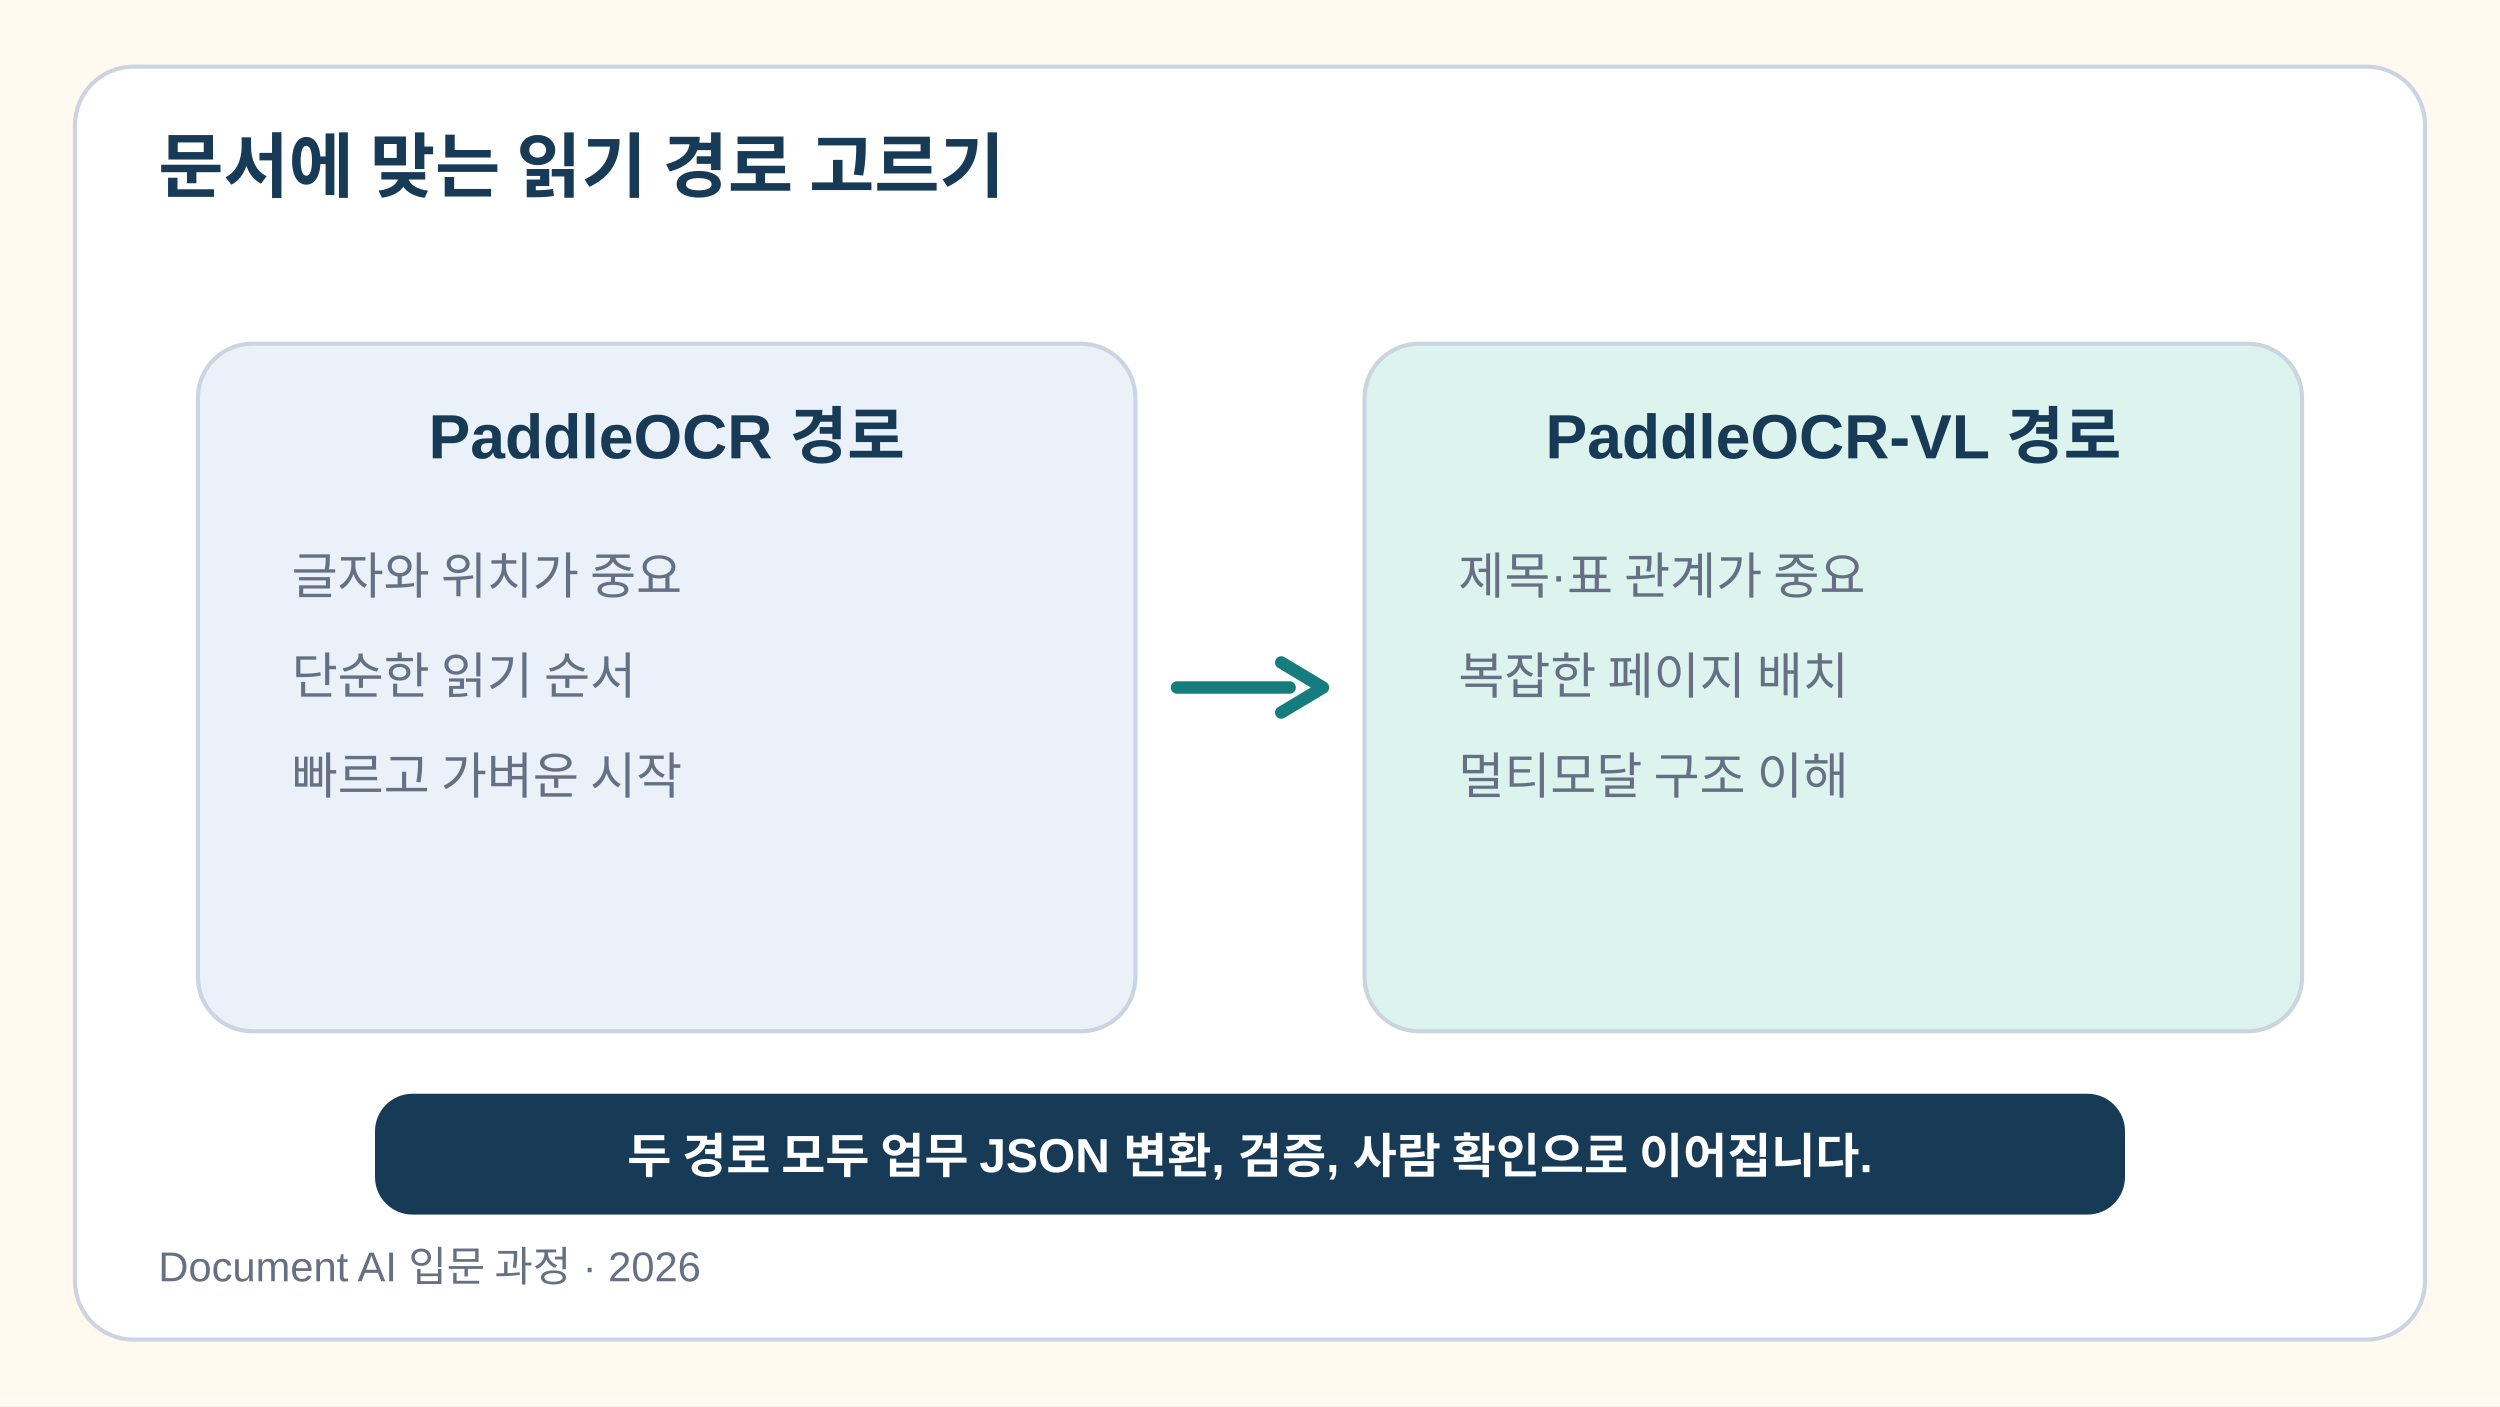
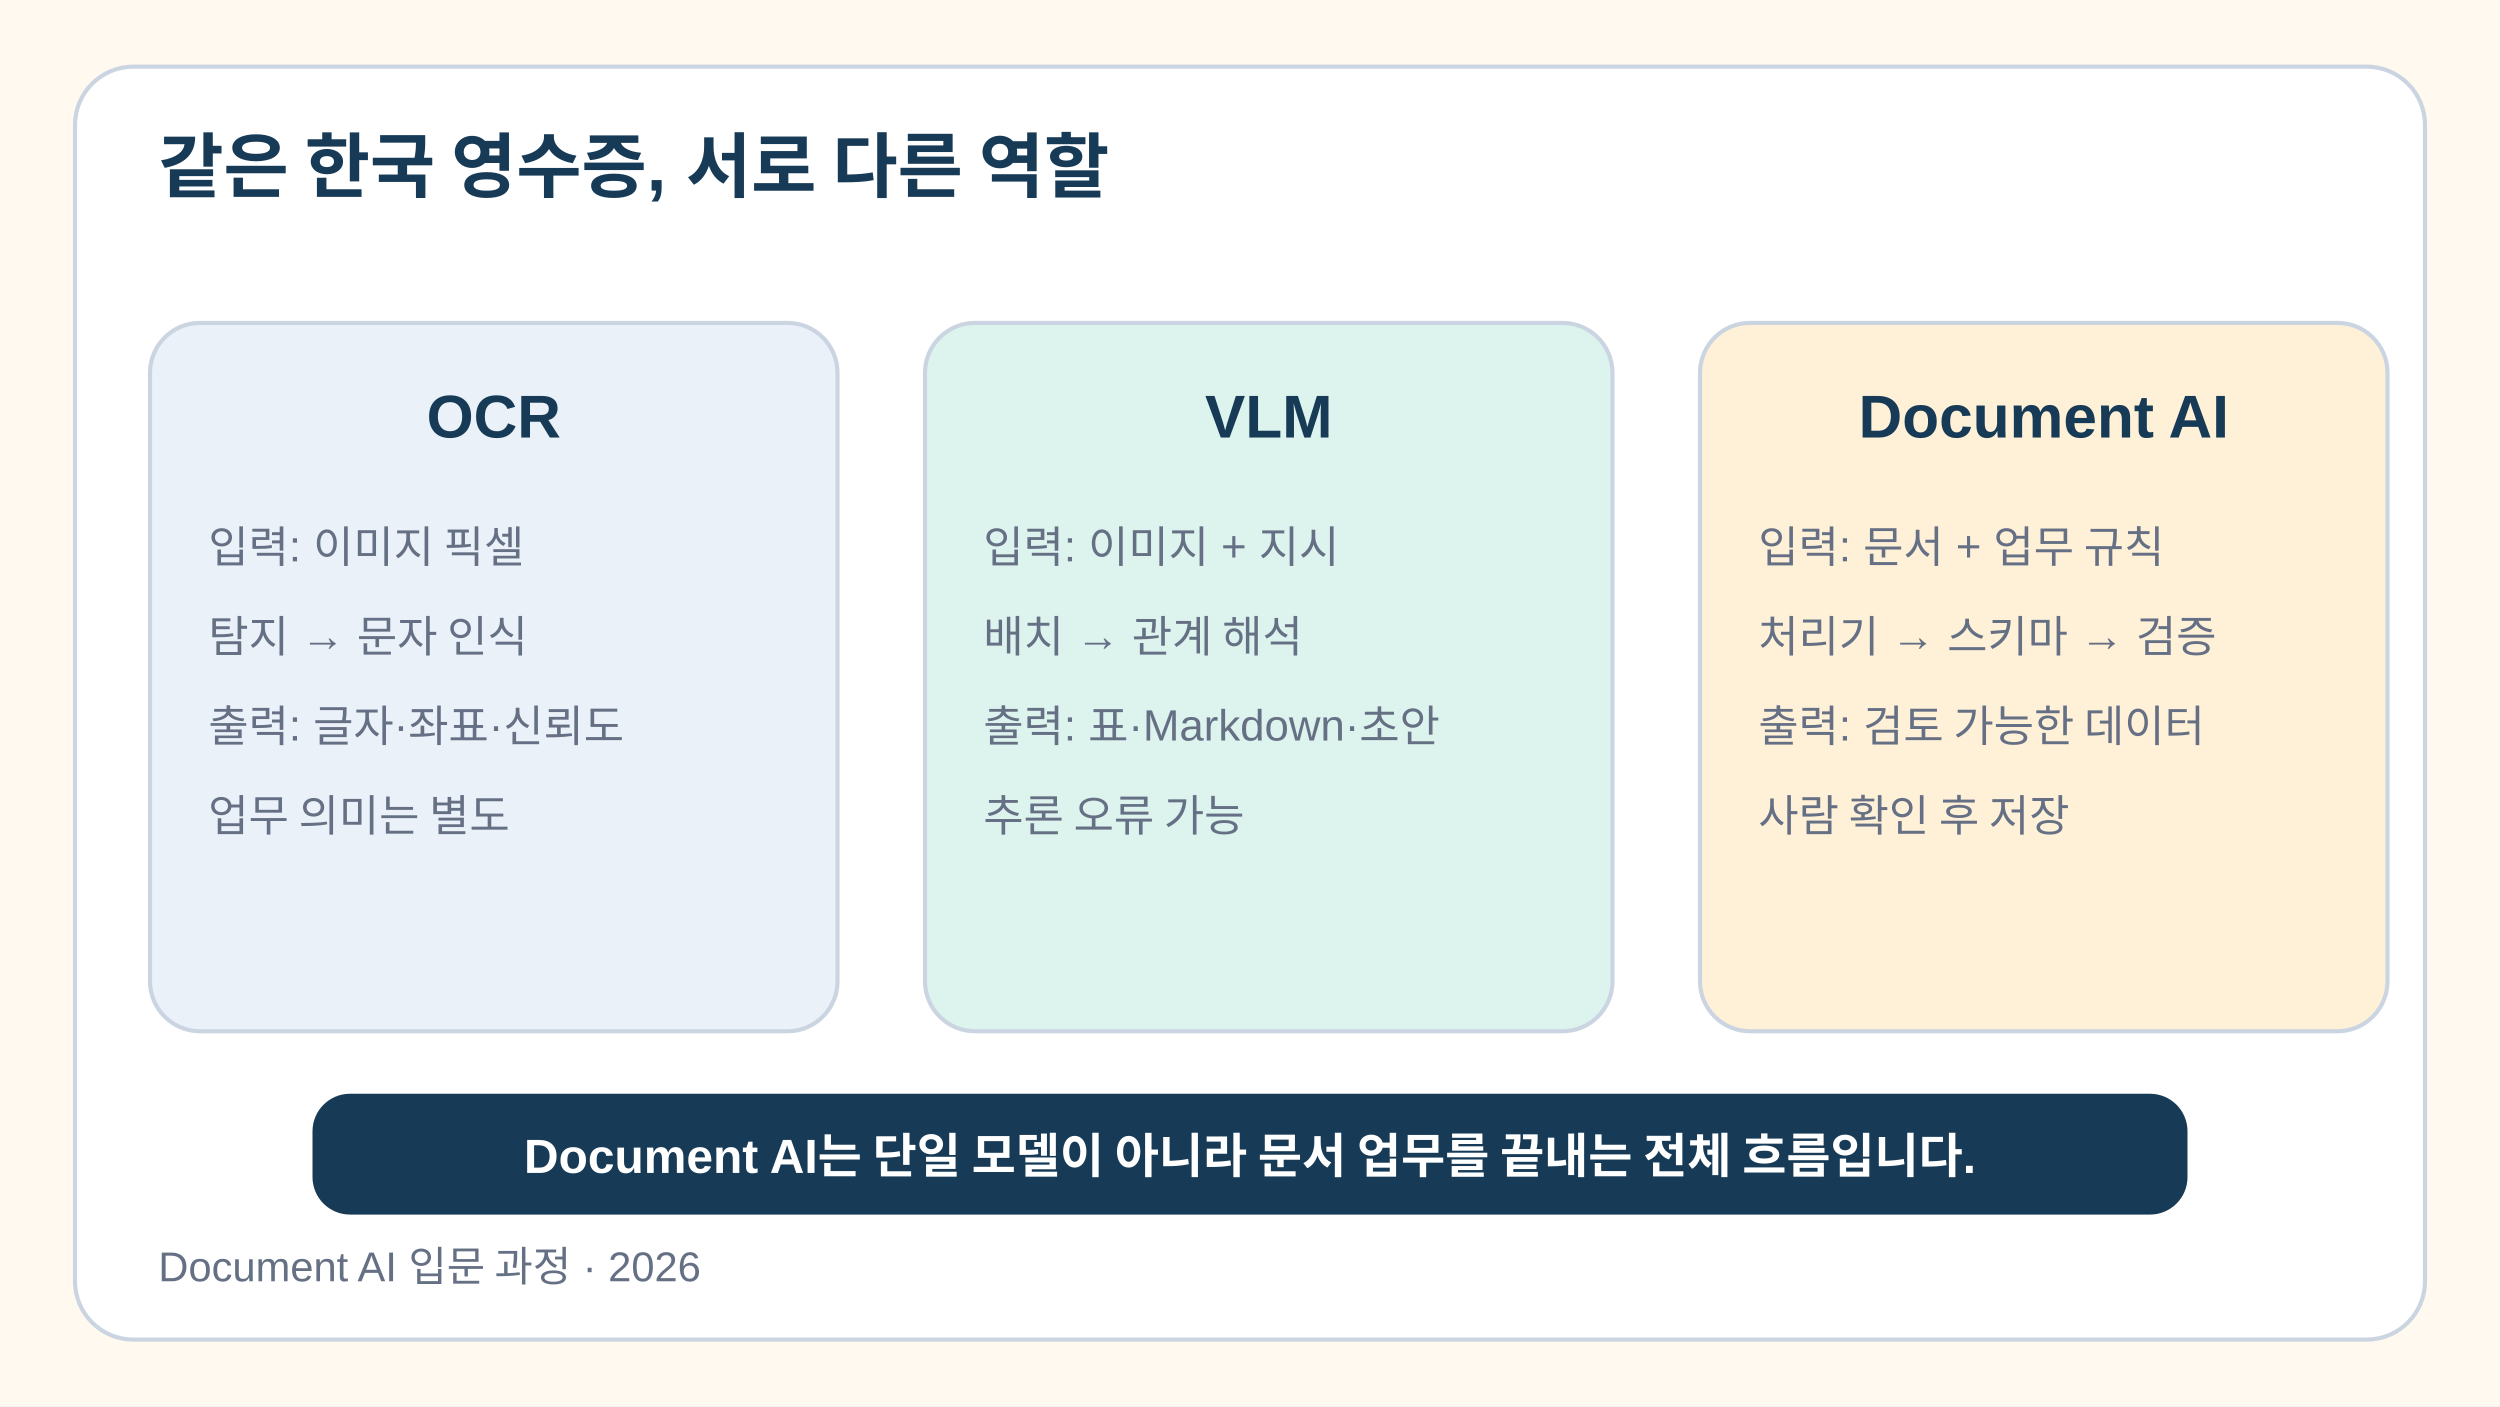
<svg xmlns="http://www.w3.org/2000/svg" width="1200" height="675" viewBox="0 0 1200 675" role="img" aria-labelledby="title desc">
  <rect width="1200" height="675" fill="#FFF9EF" />
  <rect x="36" y="32" width="1128" height="611" rx="28" fill="#FFFFFF" stroke="#CBD5E1" stroke-width="2" />
-   <text x="76" y="92" font-family="Arial, Apple SD Gothic Neo, Noto Sans KR, sans-serif" font-size="34" font-weight="700" fill="#173B57">문서에 맞는 읽기 경로 고르기</text>
+   <text x="76" y="92" font-family="Arial, Apple SD Gothic Neo, Noto Sans KR, sans-serif" font-size="34" font-weight="700" fill="#173B57">같은 한국 영수증, 서로 다른 역할</text>
  <g font-family="Arial, Apple SD Gothic Neo, Noto Sans KR, sans-serif">
-     <rect x="95" y="165" width="450" height="330" rx="26" fill="#EAF1F8" stroke="#CBD5E1" stroke-width="2" />
-     <rect x="655" y="165" width="450" height="330" rx="26" fill="#DDF3EE" stroke="#CBD5E1" stroke-width="2" />
-     <text x="320" y="220" text-anchor="middle" font-size="30" font-weight="600" fill="#173B57">
-       <tspan x="320" dy="0">PaddleOCR 경로</tspan>
+     <rect x="72" y="155" width="330" height="340" rx="24" fill="#EAF1F8" stroke="#CBD5E1" stroke-width="2" />
+     <text x="237" y="210" text-anchor="middle" font-size="29" font-weight="600" fill="#173B57">
+       <tspan x="237" dy="0">OCR</tspan>
    </text>
-     <text x="880" y="220" text-anchor="middle" font-size="30" font-weight="600" fill="#173B57">
-       <tspan x="880" dy="0">PaddleOCR-VL 경로</tspan>
+     <text x="100" y="270" text-anchor="start" font-size="21" font-weight="400" fill="#667085">
+       <tspan x="100" dy="0">입력: 이미지 픽셀</tspan>
+       <tspan x="100" dy="43">탐지 → 문자 인식</tspan>
+       <tspan x="100" dy="43">출력: 글자·좌표·신뢰도</tspan>
+       <tspan x="100" dy="43">업무 의미는 별도</tspan>
    </text>
-     <text x="140" y="285" text-anchor="start" font-size="24" font-weight="400" fill="#667085">
-       <tspan x="140" dy="0">글자와 위치가 중요</tspan>
-       <tspan x="140" dy="48">단순한 읽기 순서</tspan>
-       <tspan x="140" dy="48">빠르고 가벼운 시작</tspan>
+     <rect x="444" y="155" width="330" height="340" rx="24" fill="#DDF3EE" stroke="#CBD5E1" stroke-width="2" />
+     <text x="609" y="210" text-anchor="middle" font-size="29" font-weight="600" fill="#173B57">
+       <tspan x="609" dy="0">VLM</tspan>
    </text>
-     <text x="700" y="285" text-anchor="start" font-size="24" font-weight="400" fill="#667085">
-       <tspan x="700" dy="0">제목·표 관계가 중요</tspan>
-       <tspan x="700" dy="48">복잡한 페이지 배치</tspan>
-       <tspan x="700" dy="48">멀티모달 구조 이해</tspan>
+     <text x="472" y="270" text-anchor="start" font-size="21" font-weight="400" fill="#667085">
+       <tspan x="472" dy="0">입력: 이미지 + 지시</tspan>
+       <tspan x="472" dy="43">배치 → 관계 해석</tspan>
+       <tspan x="472" dy="43">출력: 표·Markdown·초안</tspan>
+       <tspan x="472" dy="43">추론 오류 가능</tspan>
    </text>
-     <line x1="565" y1="330" x2="619" y2="330" stroke="#167D7F" stroke-width="6" stroke-linecap="round" />
-     <path d="M 615 318 L 635 330 L 615 342" fill="none" stroke="#167D7F" stroke-width="6" stroke-linecap="round" stroke-linejoin="round" />
-     <rect x="180" y="525" width="840" height="58" rx="18" fill="#173B57" />
+     <rect x="816" y="155" width="330" height="340" rx="24" fill="#FFF0D8" stroke="#CBD5E1" stroke-width="2" />
+     <text x="981" y="210" text-anchor="middle" font-size="29" font-weight="600" fill="#173B57">
+       <tspan x="981" dy="0">Document AI</tspan>
+     </text>
+     <text x="844" y="270" text-anchor="start" font-size="21" font-weight="400" fill="#667085">
+       <tspan x="844" dy="0">입력: 문서 + 업무 규칙</tspan>
+       <tspan x="844" dy="43">처리기 → 스키마 → 검증</tspan>
+       <tspan x="844" dy="43">출력: 검토 가능한 데이터</tspan>
+       <tspan x="844" dy="43">사람 확인 후 저장</tspan>
+     </text>
+     <rect x="150" y="525" width="900" height="58" rx="18" fill="#173B57" />
    <text x="600" y="563" text-anchor="middle" font-size="23" font-weight="600" fill="#FFFFFF">
-       <tspan x="600" dy="0">두 경로 모두 업무 JSON 변환, 검증, 사람 확인으로 이어집니다.</tspan>
+       <tspan x="600" dy="0">Document AI는 단일 모델이 아니라 문서 업무를 끝내는 전체 흐름입니다.</tspan>
    </text>
  </g>
  <text x="76" y="615" font-family="Arial, Apple SD Gothic Neo, Noto Sans KR, sans-serif" font-size="20" fill="#667085">Document AI 입문 과정 · 2026</text>
</svg>
